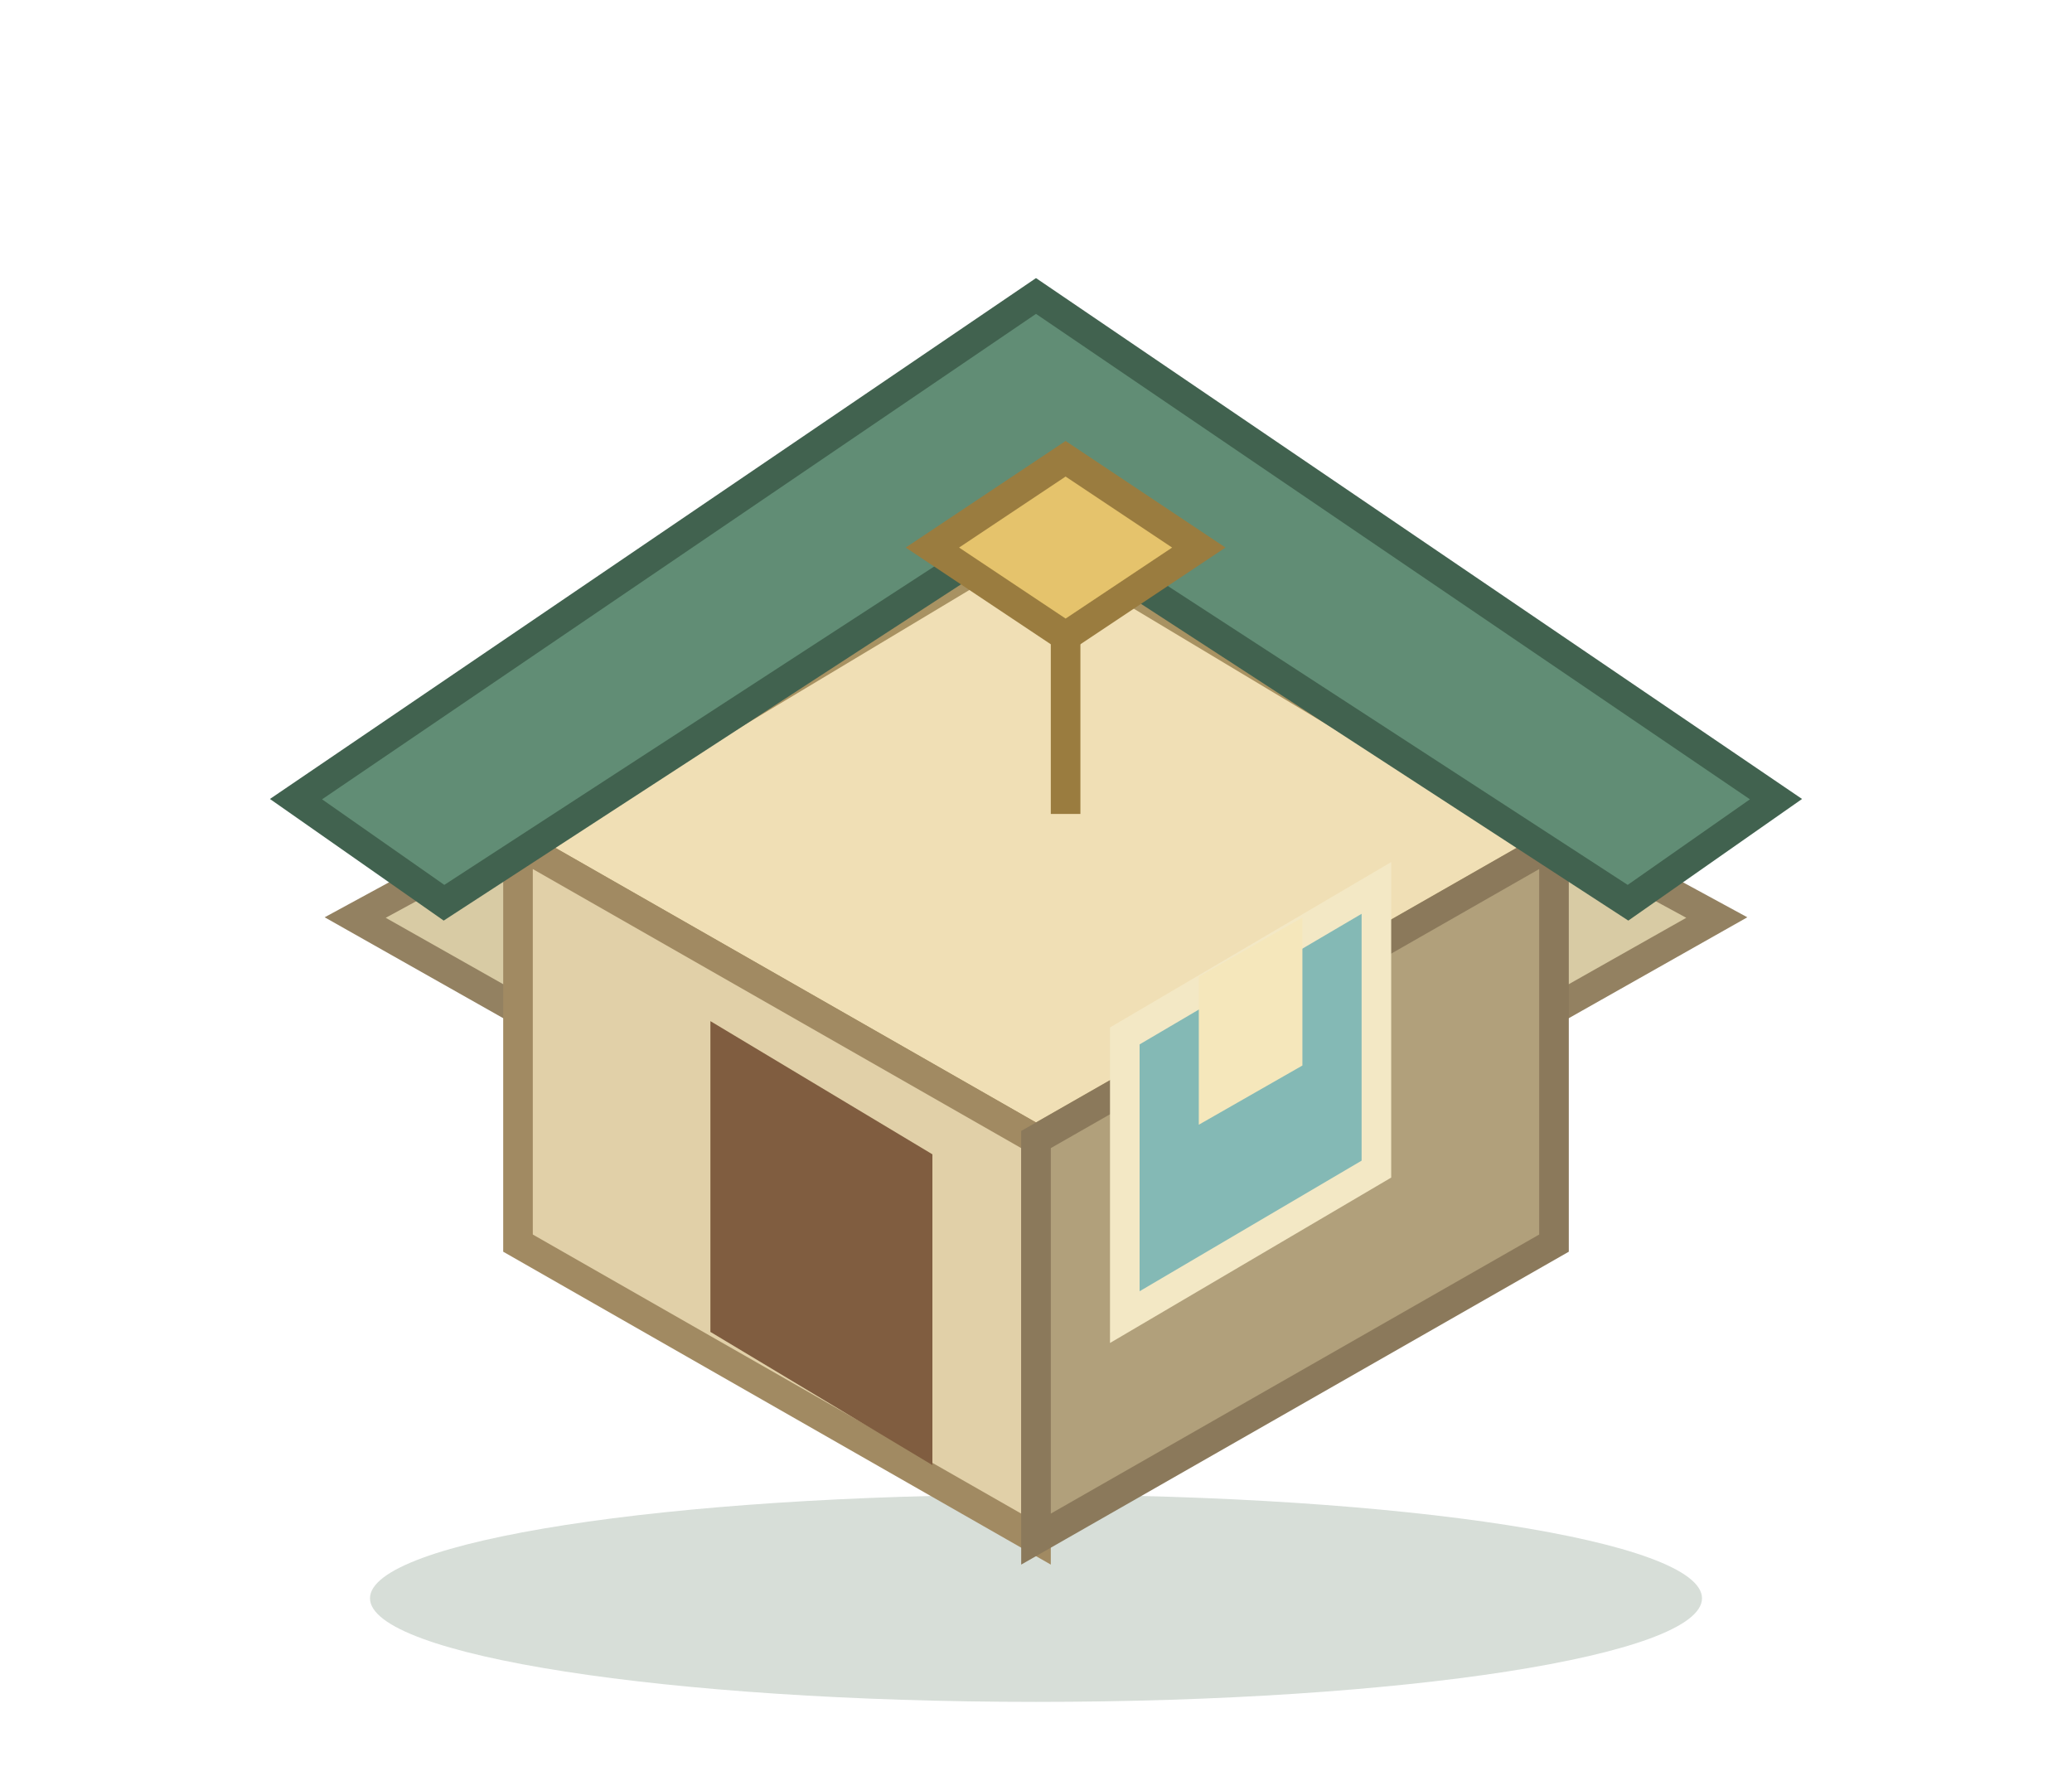
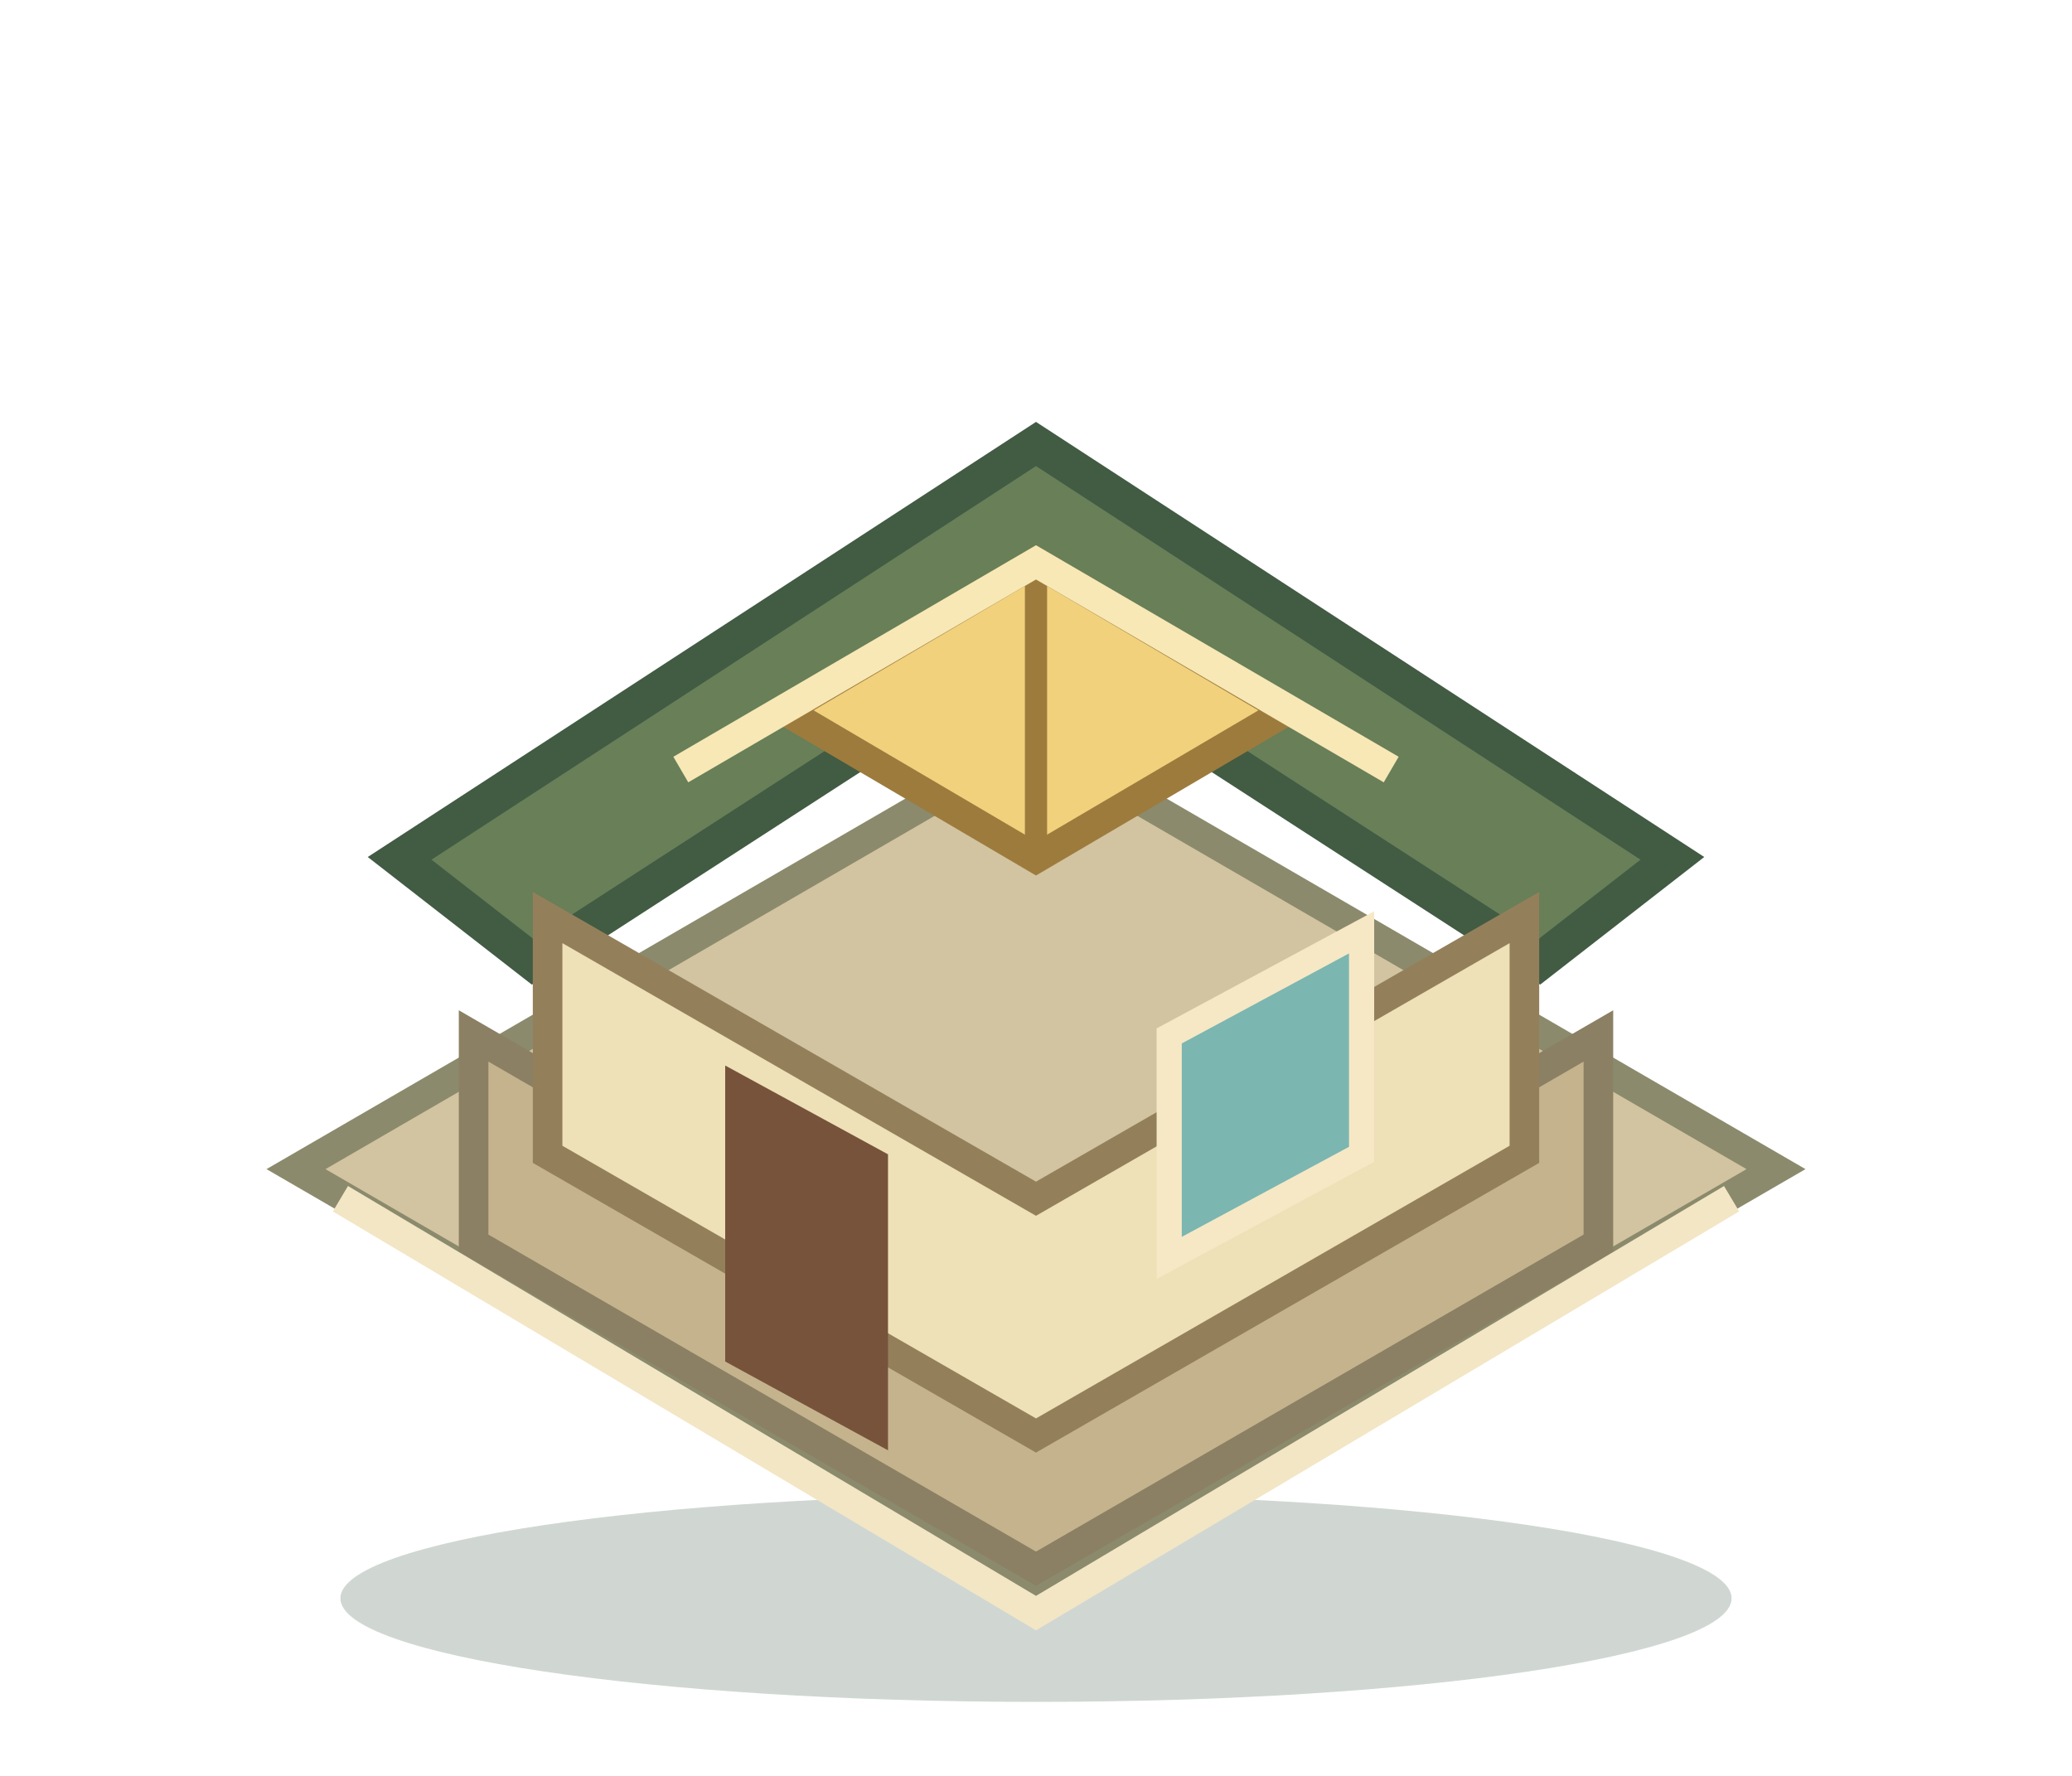
<svg xmlns="http://www.w3.org/2000/svg" width="140" height="120" viewBox="0 0 140 120">
-   <ellipse cx="70" cy="108" rx="45" ry="7" fill="#35593d" opacity=".2" />
-   <path d="M24 62 70 37 116 62 70 88Z" fill="#d8cba4" stroke="#938161" stroke-width="2" />
-   <path d="M35 57 70 36 105 57 70 77Z" fill="#f0dfb5" stroke="#a89262" stroke-width="2" />
-   <path d="M35 57 70 77 70 104 35 84Z" fill="#e1d0a8" stroke="#a18a62" stroke-width="2" />
-   <path d="M70 77 105 57 105 84 70 104Z" fill="#b1a07b" stroke="#8b795b" stroke-width="2" />
-   <path d="M20 54 70 20 120 54 110 61 70 35 30 61Z" fill="#618d75" stroke="#41624f" stroke-width="2" />
-   <path d="M48 69 63 78V99L48 90Z" fill="#805d40" />
-   <path d="M76 70 93 60V79L76 89Z" fill="#84b9b5" stroke="#f3e8c5" stroke-width="2" />
-   <path d="M81 66 88 62 88 72 81 76Z" fill="#f5e7bb" />
-   <path d="M63 37 72 31 81 37 72 43Z" fill="#e5c36c" stroke="#9a7c3f" stroke-width="2" />
-   <path d="M72 43V55" stroke="#9a7c3f" stroke-width="2" />
+   <ellipse cx="70" cy="108" rx="47" ry="7" fill="#2a4730" opacity=".22" />
+   <path d="M20 79 70 50 120 79 70 108Z" fill="#d2c4a1" stroke="#8b8a6c" stroke-width="2" />
+   <path d="M32 70 70 92 108 70V84L70 106 32 84Z" fill="#c4b38d" stroke="#8b8063" stroke-width="2" />
+   <path d="M27 58 70 30 113 58 104 65 70 43 36 65Z" fill="#687f58" stroke="#425b43" stroke-width="2.5" />
+   <path d="M37 62 70 81 103 62V78L70 97 37 78Z" fill="#eee0b7" stroke="#93805b" stroke-width="2" />
+   <path d="M49 72 60 78V98L49 92Z" fill="#76533a" />
+   <path d="M79 70 92 63V78L79 85Z" fill="#7bb6b1" stroke="#f6e8c5" stroke-width="1.7" />
+   <path d="M53 48 70 38 87 48 70 58Z" fill="#f1d17c" stroke="#9d7b3d" stroke-width="2" />
+   <path d="M70 39V57" stroke="#9d7b3d" stroke-width="1.5" />
+   <path d="M46 52 70 38 94 52" fill="none" stroke="#f7e8b6" stroke-width="2" />
+   <path d="M23 81 70 109 117 81" fill="none" stroke="#f3e6c5" stroke-width="2" />
</svg>
